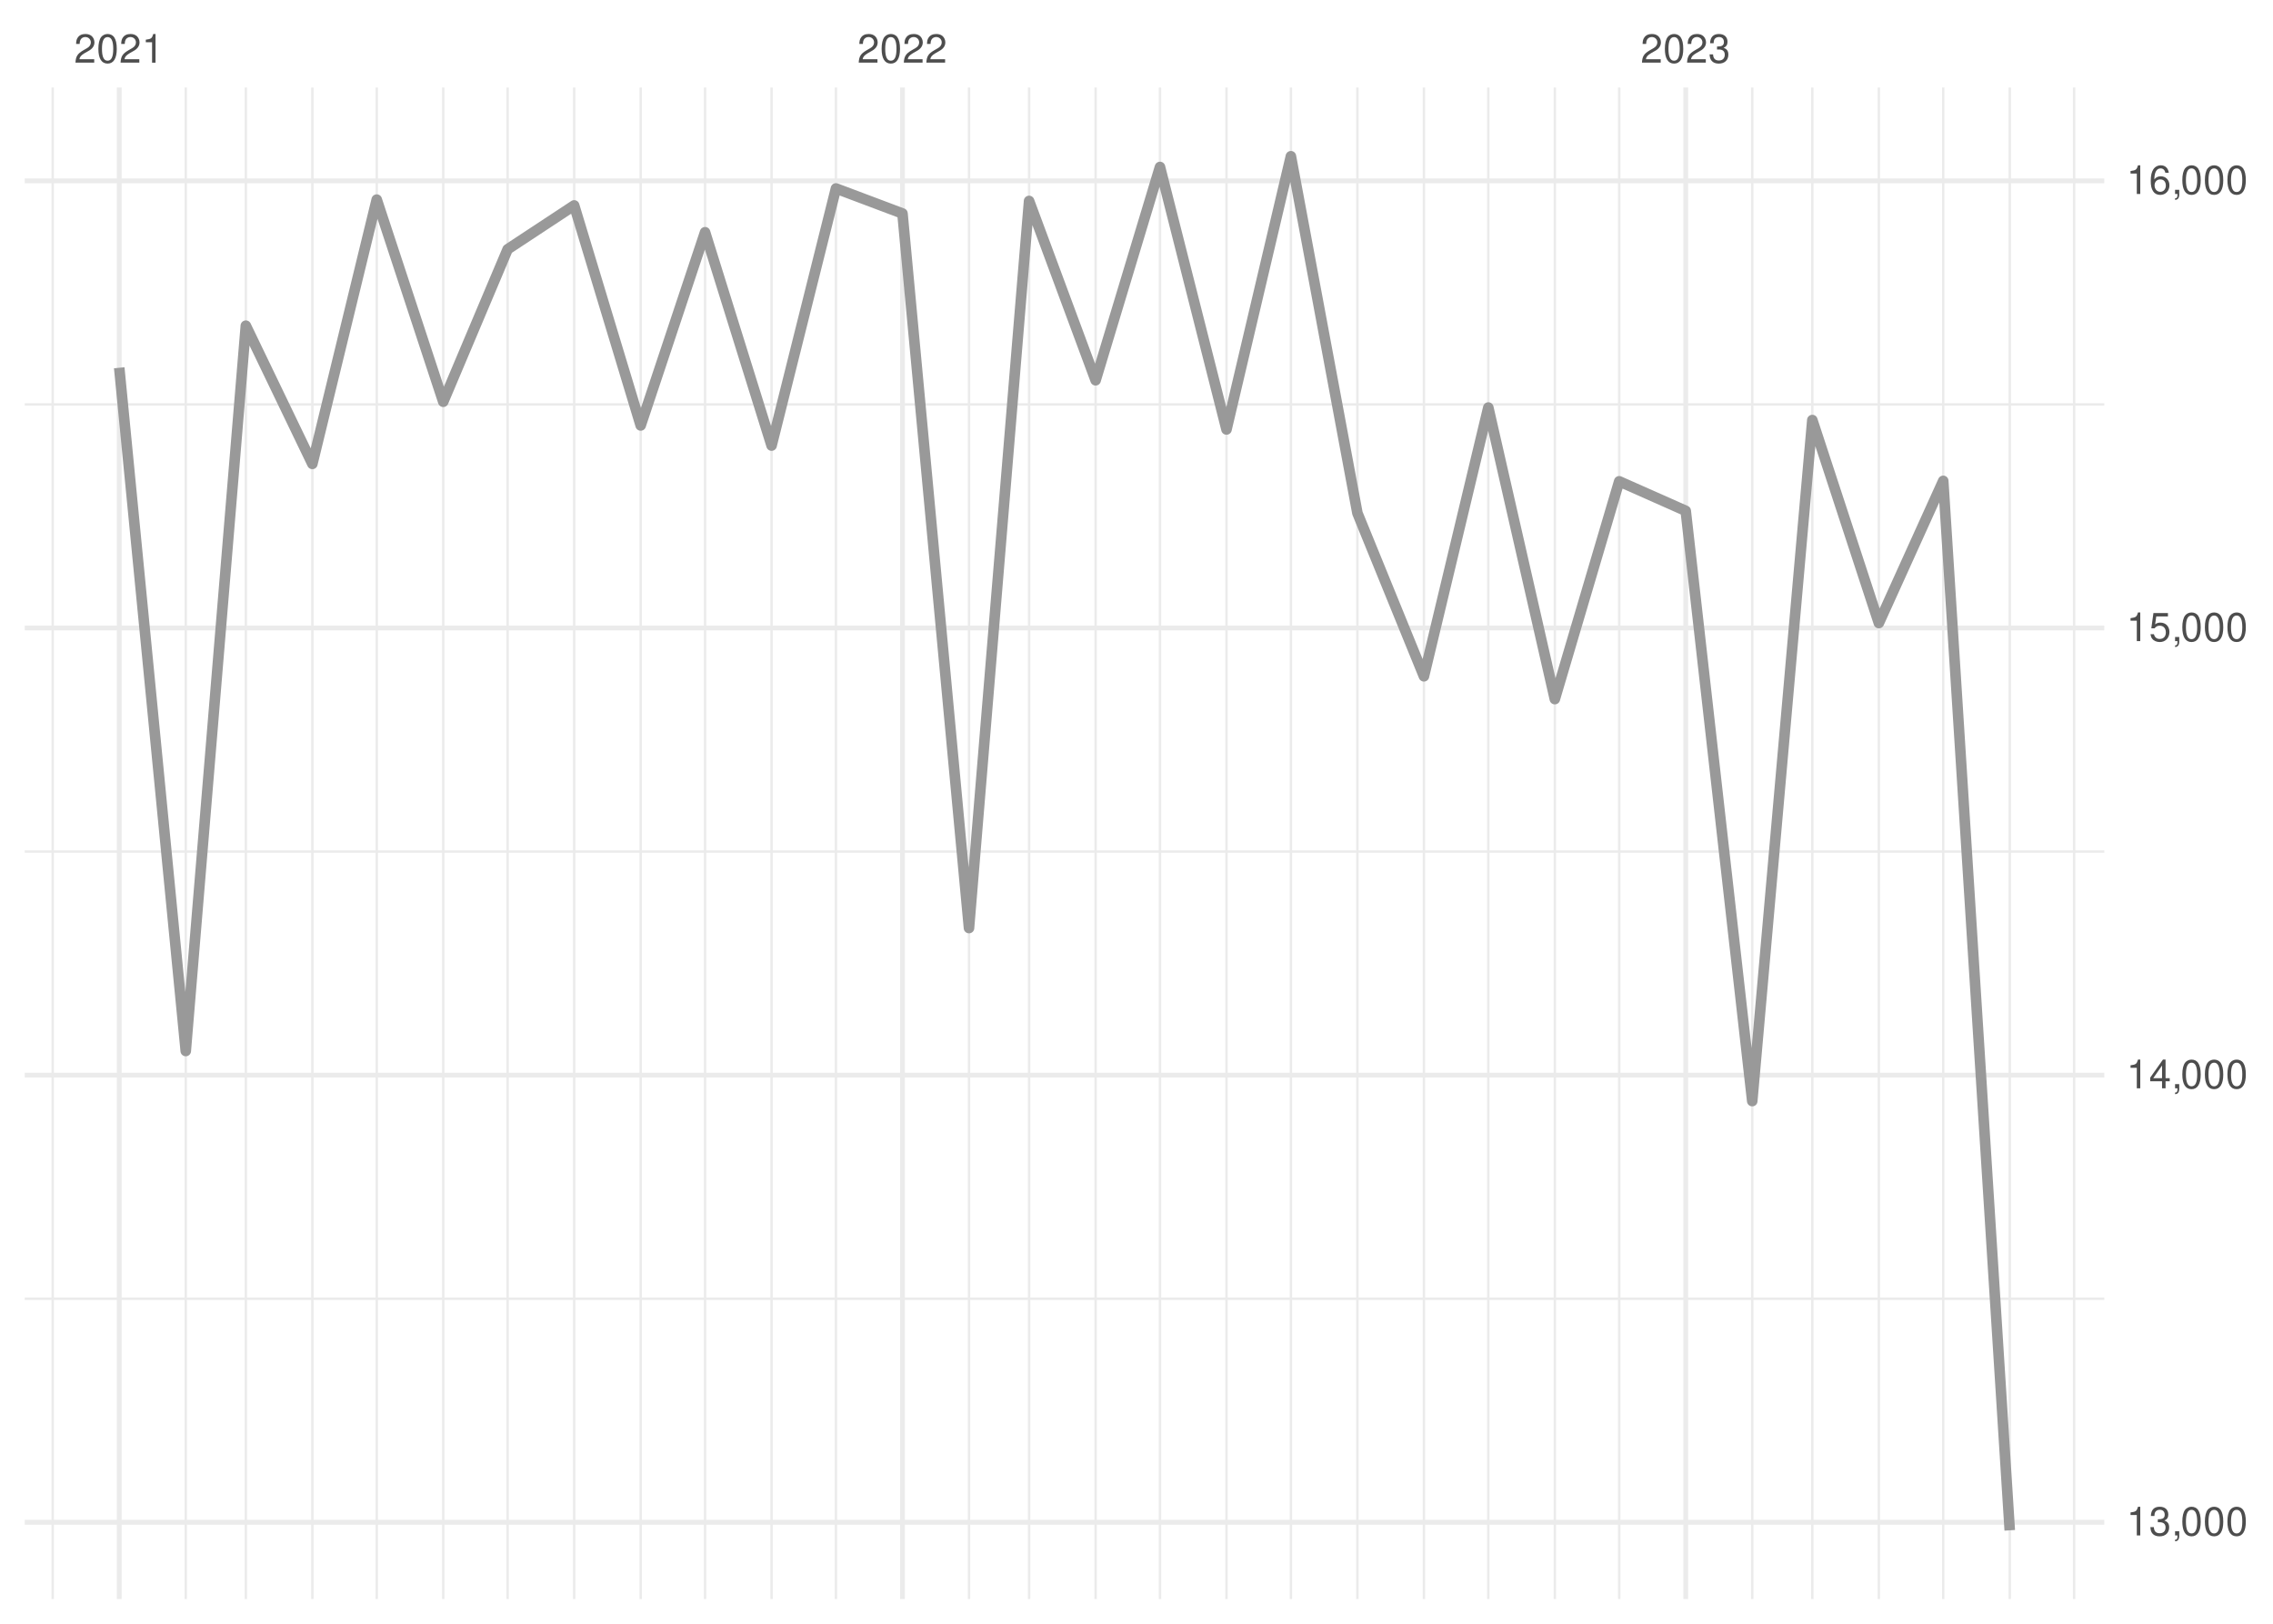
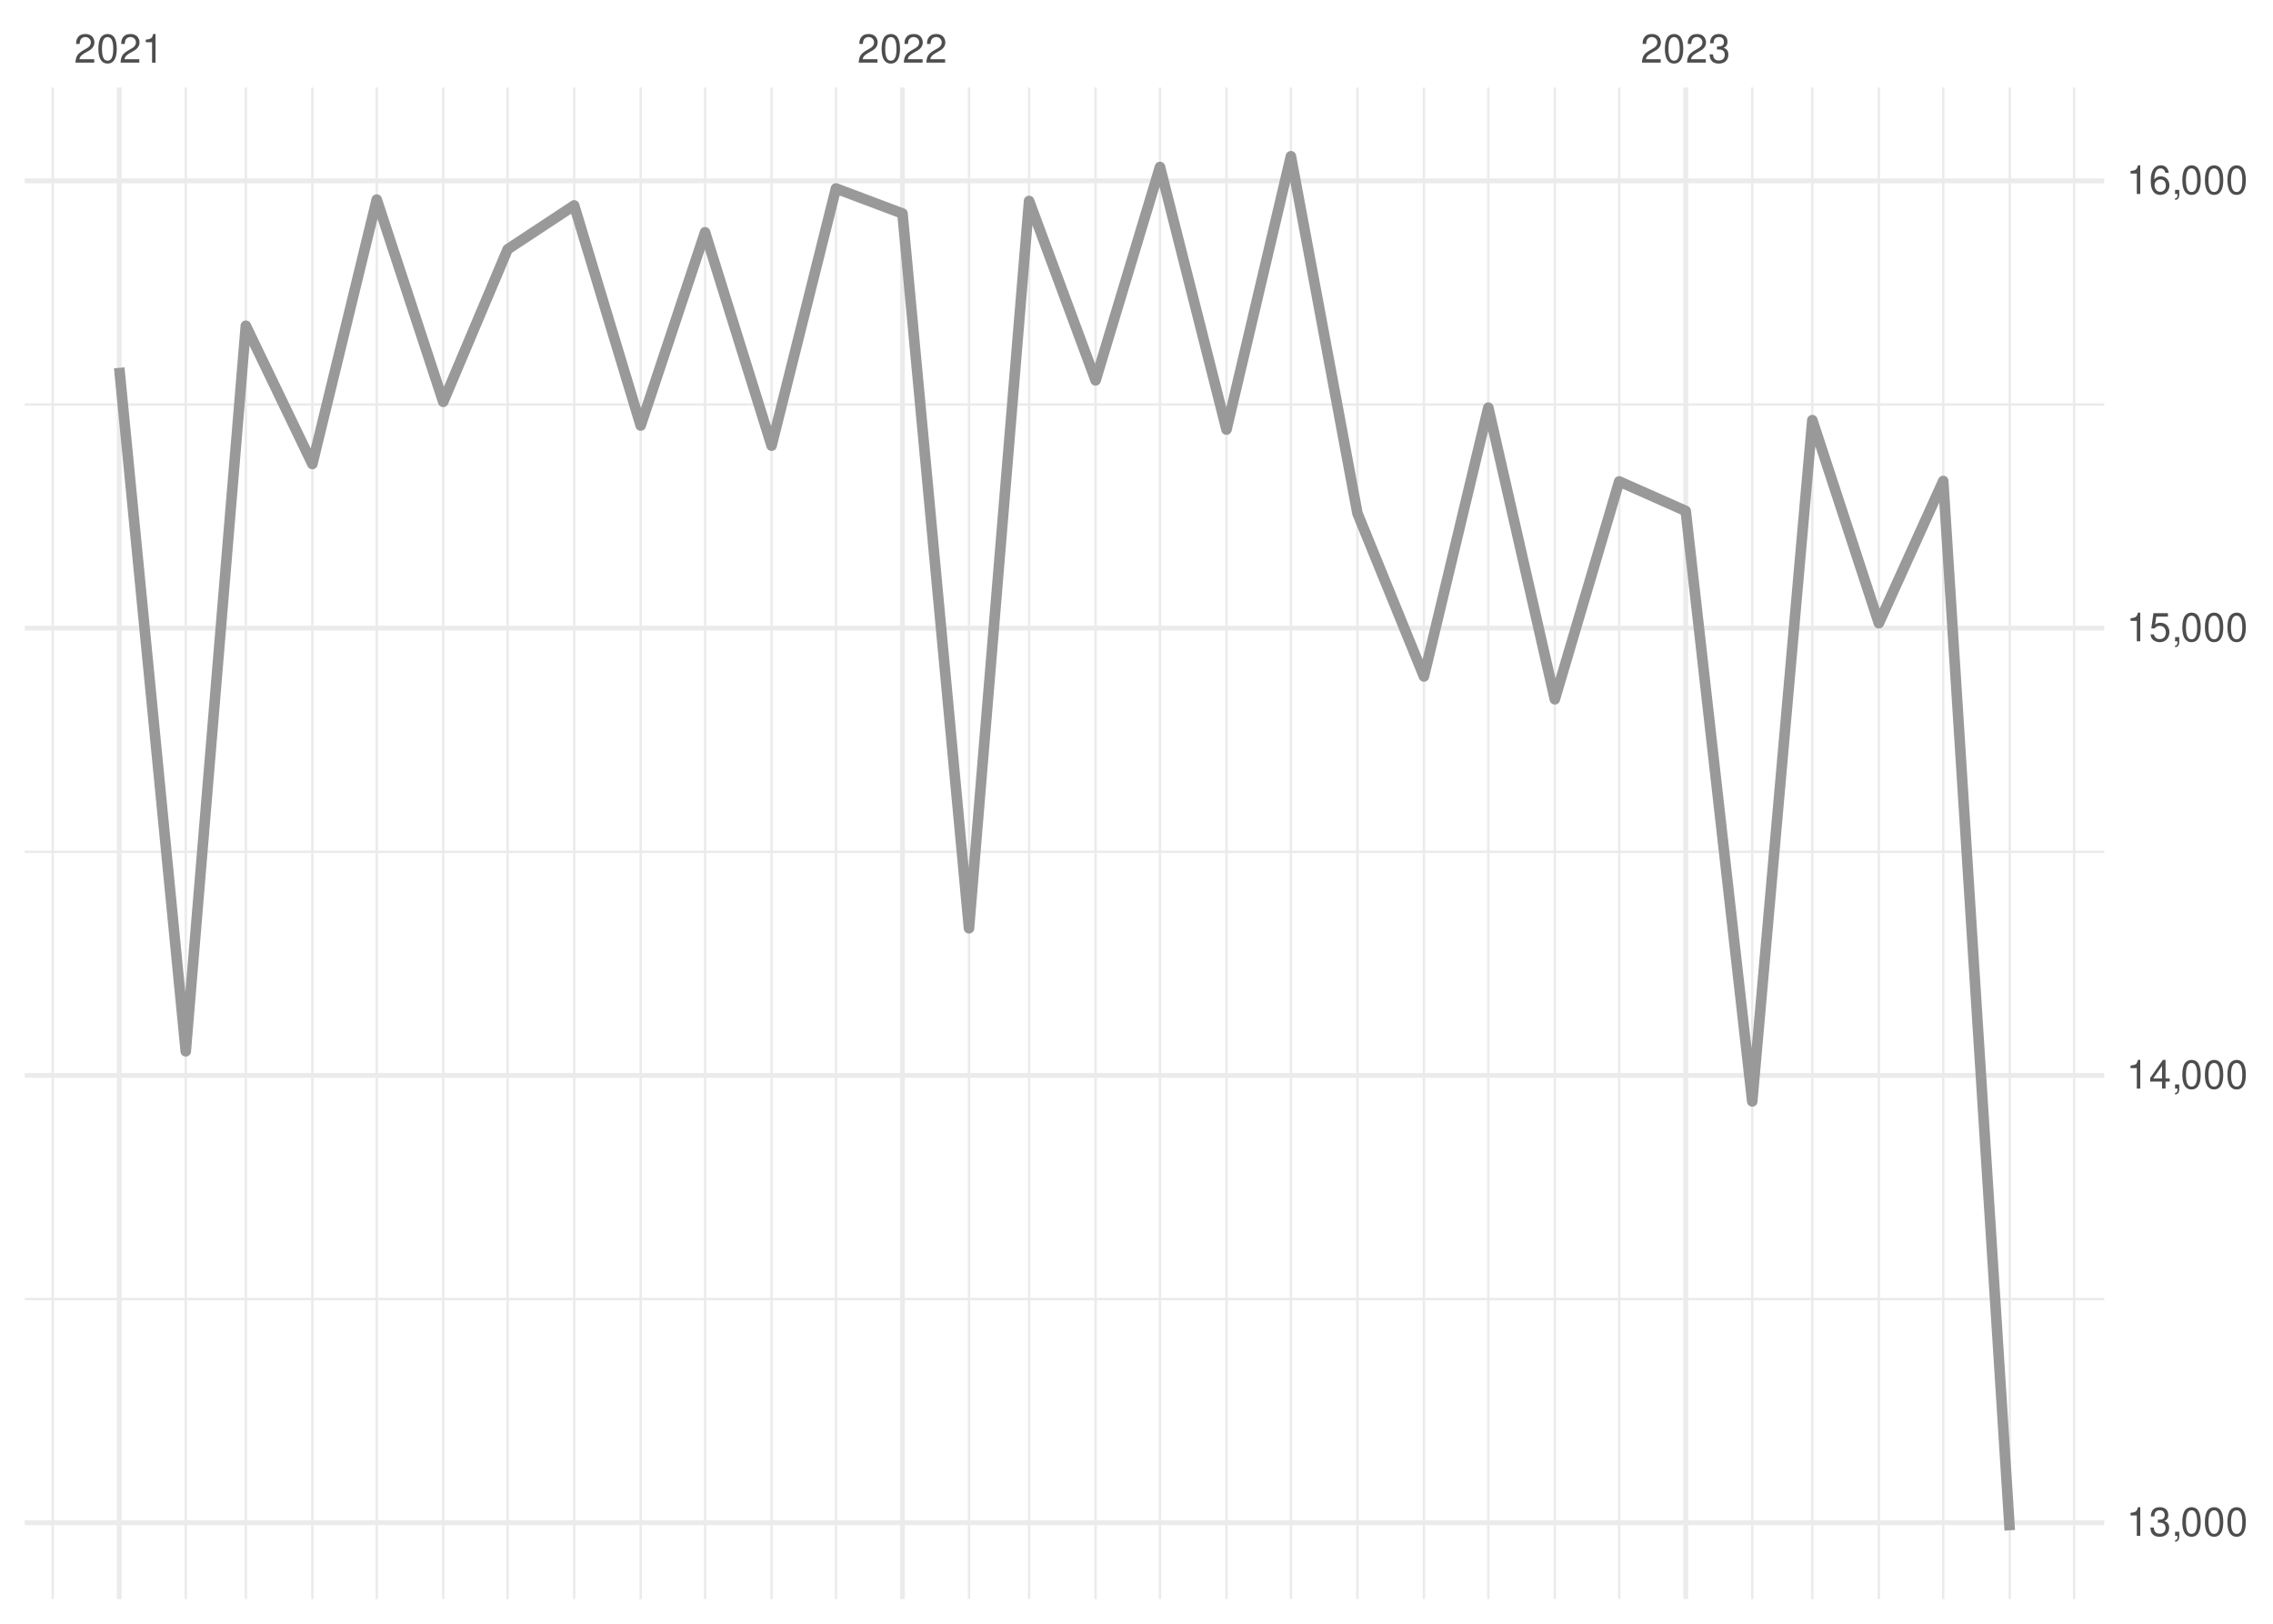
<svg xmlns="http://www.w3.org/2000/svg" xmlns:xlink="http://www.w3.org/1999/xlink" width="504pt" height="360pt" viewBox="0 0 504 360" version="1.1">
  <defs>
    <g>
      <symbol overflow="visible" id="glyph0-0">
        <path style="stroke:none;" d="" />
      </symbol>
      <symbol overflow="visible" id="glyph0-1">
        <path style="stroke:none;" d="M 4.453 -0.766 L 1.172 -0.766 C 1.25 -1.297 1.531 -1.625 2.297 -2.094 L 3.172 -2.594 C 4.047 -3.062 4.5 -3.719 4.5 -4.5 C 4.5 -5.031 4.281 -5.531 3.922 -5.875 C 3.547 -6.203 3.094 -6.359 2.5 -6.359 C 1.703 -6.359 1.125 -6.078 0.781 -5.531 C 0.547 -5.203 0.453 -4.797 0.438 -4.156 L 1.219 -4.156 C 1.234 -4.594 1.297 -4.844 1.406 -5.062 C 1.594 -5.438 2 -5.688 2.469 -5.688 C 3.172 -5.688 3.703 -5.172 3.703 -4.484 C 3.703 -3.969 3.406 -3.531 2.859 -3.219 L 2.047 -2.75 C 0.75 -2 0.375 -1.406 0.297 -0.016 L 4.453 -0.016 Z M 4.453 -0.766 " />
      </symbol>
      <symbol overflow="visible" id="glyph0-2">
        <path style="stroke:none;" d="M 2.422 -6.359 C 1.844 -6.359 1.312 -6.094 0.984 -5.672 C 0.578 -5.109 0.375 -4.25 0.375 -3.078 C 0.375 -0.938 1.078 0.203 2.422 0.203 C 3.734 0.203 4.453 -0.938 4.453 -3.031 C 4.453 -4.25 4.266 -5.078 3.859 -5.672 C 3.531 -6.109 3.016 -6.359 2.422 -6.359 Z M 2.422 -5.672 C 3.25 -5.672 3.672 -4.828 3.672 -3.094 C 3.672 -1.281 3.266 -0.438 2.406 -0.438 C 1.578 -0.438 1.172 -1.312 1.172 -3.062 C 1.172 -4.828 1.578 -5.672 2.422 -5.672 Z M 2.422 -5.672 " />
      </symbol>
      <symbol overflow="visible" id="glyph0-3">
        <path style="stroke:none;" d="M 2.281 -4.531 L 2.281 0 L 3.047 0 L 3.047 -6.359 L 2.547 -6.359 C 2.266 -5.391 2.094 -5.25 0.891 -5.094 L 0.891 -4.531 Z M 2.281 -4.531 " />
      </symbol>
      <symbol overflow="visible" id="glyph0-4">
        <path style="stroke:none;" d="M 1.938 -2.922 L 2.359 -2.922 C 3.203 -2.922 3.656 -2.531 3.656 -1.766 C 3.656 -0.969 3.172 -0.484 2.375 -0.484 C 1.516 -0.484 1.109 -0.922 1.062 -1.844 L 0.281 -1.844 C 0.312 -1.344 0.406 -1 0.547 -0.719 C 0.875 -0.109 1.484 0.203 2.344 0.203 C 3.625 0.203 4.453 -0.578 4.453 -1.781 C 4.453 -2.594 4.141 -3.031 3.391 -3.297 C 3.969 -3.531 4.266 -3.969 4.266 -4.609 C 4.266 -5.703 3.547 -6.359 2.359 -6.359 C 1.109 -6.359 0.438 -5.656 0.406 -4.312 L 1.188 -4.312 C 1.203 -4.703 1.234 -4.922 1.328 -5.109 C 1.5 -5.469 1.891 -5.688 2.375 -5.688 C 3.062 -5.688 3.469 -5.266 3.469 -4.578 C 3.469 -4.141 3.312 -3.859 2.969 -3.719 C 2.766 -3.625 2.484 -3.594 1.938 -3.578 Z M 1.938 -2.922 " />
      </symbol>
      <symbol overflow="visible" id="glyph0-5">
        <path style="stroke:none;" d="M 0.766 -0.922 L 0.766 0 L 1.297 0 L 1.297 0.156 C 1.297 0.766 1.172 0.938 0.766 0.953 L 0.766 1.297 C 1.344 1.312 1.688 0.891 1.688 0.141 L 1.688 -0.922 Z M 0.766 -0.922 " />
      </symbol>
      <symbol overflow="visible" id="glyph0-6">
        <path style="stroke:none;" d="M 2.875 -1.547 L 2.875 0 L 3.656 0 L 3.656 -1.547 L 4.578 -1.547 L 4.578 -2.234 L 3.656 -2.234 L 3.656 -6.359 L 3.078 -6.359 L 0.25 -2.359 L 0.25 -1.547 Z M 2.875 -2.234 L 0.922 -2.234 L 2.875 -5.047 Z M 2.875 -2.234 " />
      </symbol>
      <symbol overflow="visible" id="glyph0-7">
        <path style="stroke:none;" d="M 4.188 -6.234 L 0.969 -6.234 L 0.5 -2.844 L 1.219 -2.844 C 1.578 -3.266 1.875 -3.422 2.359 -3.422 C 3.203 -3.422 3.719 -2.844 3.719 -1.922 C 3.719 -1.031 3.203 -0.484 2.359 -0.484 C 1.688 -0.484 1.266 -0.828 1.078 -1.531 L 0.312 -1.531 C 0.406 -1.016 0.5 -0.781 0.688 -0.547 C 1.031 -0.078 1.672 0.203 2.375 0.203 C 3.641 0.203 4.516 -0.719 4.516 -2.031 C 4.516 -3.266 3.688 -4.109 2.5 -4.109 C 2.062 -4.109 1.703 -4 1.344 -3.734 L 1.594 -5.469 L 4.188 -5.469 Z M 4.188 -6.234 " />
      </symbol>
      <symbol overflow="visible" id="glyph0-8">
        <path style="stroke:none;" d="M 4.375 -4.703 C 4.234 -5.75 3.562 -6.359 2.609 -6.359 C 1.922 -6.359 1.312 -6.031 0.938 -5.453 C 0.547 -4.828 0.375 -4.062 0.375 -2.906 C 0.375 -1.828 0.531 -1.156 0.906 -0.594 C 1.234 -0.078 1.781 0.203 2.469 0.203 C 3.656 0.203 4.516 -0.688 4.516 -1.922 C 4.516 -3.094 3.719 -3.922 2.609 -3.922 C 1.984 -3.922 1.5 -3.688 1.172 -3.234 C 1.172 -4.797 1.672 -5.672 2.562 -5.672 C 3.109 -5.672 3.484 -5.328 3.609 -4.703 Z M 2.5 -3.234 C 3.25 -3.234 3.719 -2.703 3.719 -1.859 C 3.719 -1.062 3.188 -0.484 2.484 -0.484 C 1.766 -0.484 1.219 -1.094 1.219 -1.906 C 1.219 -2.688 1.734 -3.234 2.5 -3.234 Z M 2.5 -3.234 " />
      </symbol>
    </g>
    <clipPath id="clip1">
      <path d="M 5.48 287 L 466.59 287 L 466.59 289 L 5.48 289 Z M 5.48 287 " />
    </clipPath>
    <clipPath id="clip2">
      <path d="M 5.48 188 L 466.59 188 L 466.59 190 L 5.48 190 Z M 5.48 188 " />
    </clipPath>
    <clipPath id="clip3">
      <path d="M 5.48 89 L 466.59 89 L 466.59 90 L 5.48 90 Z M 5.48 89 " />
    </clipPath>
    <clipPath id="clip4">
      <path d="M 11 19.41 L 12 19.41 L 12 354.52 L 11 354.52 Z M 11 19.41 " />
    </clipPath>
    <clipPath id="clip5">
      <path d="M 40 19.41 L 42 19.41 L 42 354.52 L 40 354.52 Z M 40 19.41 " />
    </clipPath>
    <clipPath id="clip6">
      <path d="M 54 19.41 L 55 19.41 L 55 354.52 L 54 354.52 Z M 54 19.41 " />
    </clipPath>
    <clipPath id="clip7">
      <path d="M 68 19.41 L 70 19.41 L 70 354.52 L 68 354.52 Z M 68 19.41 " />
    </clipPath>
    <clipPath id="clip8">
      <path d="M 83 19.41 L 84 19.41 L 84 354.52 L 83 354.52 Z M 83 19.41 " />
    </clipPath>
    <clipPath id="clip9">
      <path d="M 98 19.41 L 99 19.41 L 99 354.52 L 98 354.52 Z M 98 19.41 " />
    </clipPath>
    <clipPath id="clip10">
      <path d="M 112 19.41 L 113 19.41 L 113 354.52 L 112 354.52 Z M 112 19.41 " />
    </clipPath>
    <clipPath id="clip11">
      <path d="M 127 19.41 L 128 19.41 L 128 354.52 L 127 354.52 Z M 127 19.41 " />
    </clipPath>
    <clipPath id="clip12">
      <path d="M 141 19.41 L 143 19.41 L 143 354.52 L 141 354.52 Z M 141 19.41 " />
    </clipPath>
    <clipPath id="clip13">
      <path d="M 156 19.41 L 157 19.41 L 157 354.52 L 156 354.52 Z M 156 19.41 " />
    </clipPath>
    <clipPath id="clip14">
      <path d="M 170 19.41 L 172 19.41 L 172 354.52 L 170 354.52 Z M 170 19.41 " />
    </clipPath>
    <clipPath id="clip15">
      <path d="M 185 19.41 L 186 19.41 L 186 354.52 L 185 354.52 Z M 185 19.41 " />
    </clipPath>
    <clipPath id="clip16">
      <path d="M 214 19.41 L 216 19.41 L 216 354.52 L 214 354.52 Z M 214 19.41 " />
    </clipPath>
    <clipPath id="clip17">
      <path d="M 227 19.41 L 229 19.41 L 229 354.52 L 227 354.52 Z M 227 19.41 " />
    </clipPath>
    <clipPath id="clip18">
      <path d="M 242 19.41 L 244 19.41 L 244 354.52 L 242 354.52 Z M 242 19.41 " />
    </clipPath>
    <clipPath id="clip19">
      <path d="M 256 19.41 L 258 19.41 L 258 354.52 L 256 354.52 Z M 256 19.41 " />
    </clipPath>
    <clipPath id="clip20">
      <path d="M 271 19.41 L 273 19.41 L 273 354.52 L 271 354.52 Z M 271 19.41 " />
    </clipPath>
    <clipPath id="clip21">
      <path d="M 285 19.41 L 287 19.41 L 287 354.52 L 285 354.52 Z M 285 19.41 " />
    </clipPath>
    <clipPath id="clip22">
      <path d="M 300 19.41 L 302 19.41 L 302 354.52 L 300 354.52 Z M 300 19.41 " />
    </clipPath>
    <clipPath id="clip23">
      <path d="M 315 19.41 L 316 19.41 L 316 354.52 L 315 354.52 Z M 315 19.41 " />
    </clipPath>
    <clipPath id="clip24">
      <path d="M 329 19.41 L 331 19.41 L 331 354.52 L 329 354.52 Z M 329 19.41 " />
    </clipPath>
    <clipPath id="clip25">
      <path d="M 344 19.41 L 346 19.41 L 346 354.52 L 344 354.52 Z M 344 19.41 " />
    </clipPath>
    <clipPath id="clip26">
      <path d="M 358 19.41 L 360 19.41 L 360 354.52 L 358 354.52 Z M 358 19.41 " />
    </clipPath>
    <clipPath id="clip27">
      <path d="M 388 19.41 L 389 19.41 L 389 354.52 L 388 354.52 Z M 388 19.41 " />
    </clipPath>
    <clipPath id="clip28">
      <path d="M 401 19.41 L 403 19.41 L 403 354.52 L 401 354.52 Z M 401 19.41 " />
    </clipPath>
    <clipPath id="clip29">
      <path d="M 416 19.41 L 417 19.41 L 417 354.52 L 416 354.52 Z M 416 19.41 " />
    </clipPath>
    <clipPath id="clip30">
      <path d="M 430 19.41 L 432 19.41 L 432 354.52 L 430 354.52 Z M 430 19.41 " />
    </clipPath>
    <clipPath id="clip31">
      <path d="M 445 19.41 L 446 19.41 L 446 354.52 L 445 354.52 Z M 445 19.41 " />
    </clipPath>
    <clipPath id="clip32">
      <path d="M 459 19.41 L 461 19.41 L 461 354.52 L 459 354.52 Z M 459 19.41 " />
    </clipPath>
    <clipPath id="clip33">
-       <path d="M 5.48 336 L 466.59 336 L 466.59 339 L 5.48 339 Z M 5.48 336 " />
+       <path d="M 5.48 337 L 466.59 337 L 466.59 339 L 5.48 339 Z M 5.48 337 " />
    </clipPath>
    <clipPath id="clip34">
      <path d="M 5.48 237 L 466.59 237 L 466.59 239 L 5.48 239 Z M 5.48 237 " />
    </clipPath>
    <clipPath id="clip35">
      <path d="M 5.48 138 L 466.59 138 L 466.59 140 L 5.48 140 Z M 5.48 138 " />
    </clipPath>
    <clipPath id="clip36">
      <path d="M 5.48 39 L 466.59 39 L 466.59 41 L 5.48 41 Z M 5.48 39 " />
    </clipPath>
    <clipPath id="clip37">
      <path d="M 25 19.41 L 27 19.41 L 27 354.52 L 25 354.52 Z M 25 19.41 " />
    </clipPath>
    <clipPath id="clip38">
      <path d="M 199 19.41 L 201 19.41 L 201 354.52 L 199 354.52 Z M 199 19.41 " />
    </clipPath>
    <clipPath id="clip39">
      <path d="M 373 19.41 L 375 19.41 L 375 354.52 L 373 354.52 Z M 373 19.41 " />
    </clipPath>
  </defs>
  <g id="surface26">
    <rect x="0" y="0" width="504" height="360" style="fill:rgb(100%,100%,100%);fill-opacity:1;stroke:none;" />
    <g clip-path="url(#clip1)" clip-rule="nonzero">
-       <path style="fill:none;stroke-width:0.533;stroke-linecap:butt;stroke-linejoin:round;stroke:rgb(92.157%,92.157%,92.157%);stroke-opacity:1;stroke-miterlimit:10;" d="M 5.48 287.938 L 466.59 287.938 " />
+       <path style="fill:none;stroke-width:0.533;stroke-linecap:butt;stroke-linejoin:round;stroke:rgb(92.157%,92.157%,92.157%);stroke-opacity:1;stroke-miterlimit:10;" d="M 5.48 288.02 L 466.59 288.02 " />
    </g>
    <g clip-path="url(#clip2)" clip-rule="nonzero">
-       <path style="fill:none;stroke-width:0.533;stroke-linecap:butt;stroke-linejoin:round;stroke:rgb(92.157%,92.157%,92.157%);stroke-opacity:1;stroke-miterlimit:10;" d="M 5.48 188.801 L 466.59 188.801 " />
+       <path style="fill:none;stroke-width:0.533;stroke-linecap:butt;stroke-linejoin:round;stroke:rgb(92.157%,92.157%,92.157%);stroke-opacity:1;stroke-miterlimit:10;" d="M 5.48 188.852 L 466.59 188.852 " />
    </g>
    <g clip-path="url(#clip3)" clip-rule="nonzero">
-       <path style="fill:none;stroke-width:0.533;stroke-linecap:butt;stroke-linejoin:round;stroke:rgb(92.157%,92.157%,92.157%);stroke-opacity:1;stroke-miterlimit:10;" d="M 5.48 89.664 L 466.59 89.664 " />
+       <path style="fill:none;stroke-width:0.533;stroke-linecap:butt;stroke-linejoin:round;stroke:rgb(92.157%,92.157%,92.157%);stroke-opacity:1;stroke-miterlimit:10;" d="M 5.48 89.68 L 466.59 89.68 " />
    </g>
    <g clip-path="url(#clip4)" clip-rule="nonzero">
      <path style="fill:none;stroke-width:0.533;stroke-linecap:butt;stroke-linejoin:round;stroke:rgb(92.157%,92.157%,92.157%);stroke-opacity:1;stroke-miterlimit:10;" d="M 11.688 354.52 L 11.688 19.41 " />
    </g>
    <g clip-path="url(#clip5)" clip-rule="nonzero">
      <path style="fill:none;stroke-width:0.533;stroke-linecap:butt;stroke-linejoin:round;stroke:rgb(92.157%,92.157%,92.157%);stroke-opacity:1;stroke-miterlimit:10;" d="M 41.188 354.52 L 41.188 19.41 " />
    </g>
    <g clip-path="url(#clip6)" clip-rule="nonzero">
      <path style="fill:none;stroke-width:0.533;stroke-linecap:butt;stroke-linejoin:round;stroke:rgb(92.157%,92.157%,92.157%);stroke-opacity:1;stroke-miterlimit:10;" d="M 54.512 354.52 L 54.512 19.41 " />
    </g>
    <g clip-path="url(#clip7)" clip-rule="nonzero">
      <path style="fill:none;stroke-width:0.533;stroke-linecap:butt;stroke-linejoin:round;stroke:rgb(92.157%,92.157%,92.157%);stroke-opacity:1;stroke-miterlimit:10;" d="M 69.262 354.52 L 69.262 19.41 " />
    </g>
    <g clip-path="url(#clip8)" clip-rule="nonzero">
      <path style="fill:none;stroke-width:0.533;stroke-linecap:butt;stroke-linejoin:round;stroke:rgb(92.157%,92.157%,92.157%);stroke-opacity:1;stroke-miterlimit:10;" d="M 83.535 354.52 L 83.535 19.41 " />
    </g>
    <g clip-path="url(#clip9)" clip-rule="nonzero">
      <path style="fill:none;stroke-width:0.533;stroke-linecap:butt;stroke-linejoin:round;stroke:rgb(92.157%,92.157%,92.157%);stroke-opacity:1;stroke-miterlimit:10;" d="M 98.285 354.52 L 98.285 19.41 " />
    </g>
    <g clip-path="url(#clip10)" clip-rule="nonzero">
      <path style="fill:none;stroke-width:0.533;stroke-linecap:butt;stroke-linejoin:round;stroke:rgb(92.157%,92.157%,92.157%);stroke-opacity:1;stroke-miterlimit:10;" d="M 112.562 354.52 L 112.562 19.41 " />
    </g>
    <g clip-path="url(#clip11)" clip-rule="nonzero">
      <path style="fill:none;stroke-width:0.533;stroke-linecap:butt;stroke-linejoin:round;stroke:rgb(92.157%,92.157%,92.157%);stroke-opacity:1;stroke-miterlimit:10;" d="M 127.312 354.52 L 127.312 19.41 " />
    </g>
    <g clip-path="url(#clip12)" clip-rule="nonzero">
      <path style="fill:none;stroke-width:0.533;stroke-linecap:butt;stroke-linejoin:round;stroke:rgb(92.157%,92.157%,92.157%);stroke-opacity:1;stroke-miterlimit:10;" d="M 142.062 354.52 L 142.062 19.41 " />
    </g>
    <g clip-path="url(#clip13)" clip-rule="nonzero">
      <path style="fill:none;stroke-width:0.533;stroke-linecap:butt;stroke-linejoin:round;stroke:rgb(92.157%,92.157%,92.157%);stroke-opacity:1;stroke-miterlimit:10;" d="M 156.336 354.52 L 156.336 19.41 " />
    </g>
    <g clip-path="url(#clip14)" clip-rule="nonzero">
      <path style="fill:none;stroke-width:0.533;stroke-linecap:butt;stroke-linejoin:round;stroke:rgb(92.157%,92.157%,92.157%);stroke-opacity:1;stroke-miterlimit:10;" d="M 171.086 354.52 L 171.086 19.41 " />
    </g>
    <g clip-path="url(#clip15)" clip-rule="nonzero">
      <path style="fill:none;stroke-width:0.533;stroke-linecap:butt;stroke-linejoin:round;stroke:rgb(92.157%,92.157%,92.157%);stroke-opacity:1;stroke-miterlimit:10;" d="M 185.359 354.52 L 185.359 19.41 " />
    </g>
    <g clip-path="url(#clip16)" clip-rule="nonzero">
      <path style="fill:none;stroke-width:0.533;stroke-linecap:butt;stroke-linejoin:round;stroke:rgb(92.157%,92.157%,92.157%);stroke-opacity:1;stroke-miterlimit:10;" d="M 214.859 354.52 L 214.859 19.41 " />
    </g>
    <g clip-path="url(#clip17)" clip-rule="nonzero">
      <path style="fill:none;stroke-width:0.533;stroke-linecap:butt;stroke-linejoin:round;stroke:rgb(92.157%,92.157%,92.157%);stroke-opacity:1;stroke-miterlimit:10;" d="M 228.184 354.52 L 228.184 19.41 " />
    </g>
    <g clip-path="url(#clip18)" clip-rule="nonzero">
      <path style="fill:none;stroke-width:0.533;stroke-linecap:butt;stroke-linejoin:round;stroke:rgb(92.157%,92.157%,92.157%);stroke-opacity:1;stroke-miterlimit:10;" d="M 242.934 354.52 L 242.934 19.41 " />
    </g>
    <g clip-path="url(#clip19)" clip-rule="nonzero">
      <path style="fill:none;stroke-width:0.533;stroke-linecap:butt;stroke-linejoin:round;stroke:rgb(92.157%,92.157%,92.157%);stroke-opacity:1;stroke-miterlimit:10;" d="M 257.207 354.52 L 257.207 19.41 " />
    </g>
    <g clip-path="url(#clip20)" clip-rule="nonzero">
      <path style="fill:none;stroke-width:0.533;stroke-linecap:butt;stroke-linejoin:round;stroke:rgb(92.157%,92.157%,92.157%);stroke-opacity:1;stroke-miterlimit:10;" d="M 271.957 354.52 L 271.957 19.41 " />
    </g>
    <g clip-path="url(#clip21)" clip-rule="nonzero">
      <path style="fill:none;stroke-width:0.533;stroke-linecap:butt;stroke-linejoin:round;stroke:rgb(92.157%,92.157%,92.157%);stroke-opacity:1;stroke-miterlimit:10;" d="M 286.234 354.52 L 286.234 19.41 " />
    </g>
    <g clip-path="url(#clip22)" clip-rule="nonzero">
      <path style="fill:none;stroke-width:0.533;stroke-linecap:butt;stroke-linejoin:round;stroke:rgb(92.157%,92.157%,92.157%);stroke-opacity:1;stroke-miterlimit:10;" d="M 300.984 354.52 L 300.984 19.41 " />
    </g>
    <g clip-path="url(#clip23)" clip-rule="nonzero">
      <path style="fill:none;stroke-width:0.533;stroke-linecap:butt;stroke-linejoin:round;stroke:rgb(92.157%,92.157%,92.157%);stroke-opacity:1;stroke-miterlimit:10;" d="M 315.734 354.52 L 315.734 19.41 " />
    </g>
    <g clip-path="url(#clip24)" clip-rule="nonzero">
      <path style="fill:none;stroke-width:0.533;stroke-linecap:butt;stroke-linejoin:round;stroke:rgb(92.157%,92.157%,92.157%);stroke-opacity:1;stroke-miterlimit:10;" d="M 330.008 354.52 L 330.008 19.41 " />
    </g>
    <g clip-path="url(#clip25)" clip-rule="nonzero">
      <path style="fill:none;stroke-width:0.533;stroke-linecap:butt;stroke-linejoin:round;stroke:rgb(92.157%,92.157%,92.157%);stroke-opacity:1;stroke-miterlimit:10;" d="M 344.758 354.52 L 344.758 19.41 " />
    </g>
    <g clip-path="url(#clip26)" clip-rule="nonzero">
      <path style="fill:none;stroke-width:0.533;stroke-linecap:butt;stroke-linejoin:round;stroke:rgb(92.157%,92.157%,92.157%);stroke-opacity:1;stroke-miterlimit:10;" d="M 359.031 354.52 L 359.031 19.41 " />
    </g>
    <g clip-path="url(#clip27)" clip-rule="nonzero">
      <path style="fill:none;stroke-width:0.533;stroke-linecap:butt;stroke-linejoin:round;stroke:rgb(92.157%,92.157%,92.157%);stroke-opacity:1;stroke-miterlimit:10;" d="M 388.531 354.52 L 388.531 19.41 " />
    </g>
    <g clip-path="url(#clip28)" clip-rule="nonzero">
      <path style="fill:none;stroke-width:0.533;stroke-linecap:butt;stroke-linejoin:round;stroke:rgb(92.157%,92.157%,92.157%);stroke-opacity:1;stroke-miterlimit:10;" d="M 401.855 354.52 L 401.855 19.41 " />
    </g>
    <g clip-path="url(#clip29)" clip-rule="nonzero">
      <path style="fill:none;stroke-width:0.533;stroke-linecap:butt;stroke-linejoin:round;stroke:rgb(92.157%,92.157%,92.157%);stroke-opacity:1;stroke-miterlimit:10;" d="M 416.605 354.52 L 416.605 19.41 " />
    </g>
    <g clip-path="url(#clip30)" clip-rule="nonzero">
      <path style="fill:none;stroke-width:0.533;stroke-linecap:butt;stroke-linejoin:round;stroke:rgb(92.157%,92.157%,92.157%);stroke-opacity:1;stroke-miterlimit:10;" d="M 430.879 354.52 L 430.879 19.41 " />
    </g>
    <g clip-path="url(#clip31)" clip-rule="nonzero">
      <path style="fill:none;stroke-width:0.533;stroke-linecap:butt;stroke-linejoin:round;stroke:rgb(92.157%,92.157%,92.157%);stroke-opacity:1;stroke-miterlimit:10;" d="M 445.629 354.52 L 445.629 19.41 " />
    </g>
    <g clip-path="url(#clip32)" clip-rule="nonzero">
      <path style="fill:none;stroke-width:0.533;stroke-linecap:butt;stroke-linejoin:round;stroke:rgb(92.157%,92.157%,92.157%);stroke-opacity:1;stroke-miterlimit:10;" d="M 459.902 354.52 L 459.902 19.41 " />
    </g>
    <g clip-path="url(#clip33)" clip-rule="nonzero">
-       <path style="fill:none;stroke-width:1.067;stroke-linecap:butt;stroke-linejoin:round;stroke:rgb(92.157%,92.157%,92.157%);stroke-opacity:1;stroke-miterlimit:10;" d="M 5.48 337.504 L 466.59 337.504 " />
+       <path style="fill:none;stroke-width:1.067;stroke-linecap:butt;stroke-linejoin:round;stroke:rgb(92.157%,92.157%,92.157%);stroke-opacity:1;stroke-miterlimit:10;" d="M 5.48 337.602 L 466.59 337.602 " />
    </g>
    <g clip-path="url(#clip34)" clip-rule="nonzero">
-       <path style="fill:none;stroke-width:1.067;stroke-linecap:butt;stroke-linejoin:round;stroke:rgb(92.157%,92.157%,92.157%);stroke-opacity:1;stroke-miterlimit:10;" d="M 5.48 238.367 L 466.59 238.367 " />
+       <path style="fill:none;stroke-width:1.067;stroke-linecap:butt;stroke-linejoin:round;stroke:rgb(92.157%,92.157%,92.157%);stroke-opacity:1;stroke-miterlimit:10;" d="M 5.48 238.434 L 466.59 238.434 " />
    </g>
    <g clip-path="url(#clip35)" clip-rule="nonzero">
-       <path style="fill:none;stroke-width:1.067;stroke-linecap:butt;stroke-linejoin:round;stroke:rgb(92.157%,92.157%,92.157%);stroke-opacity:1;stroke-miterlimit:10;" d="M 5.48 139.23 L 466.59 139.23 " />
+       <path style="fill:none;stroke-width:1.067;stroke-linecap:butt;stroke-linejoin:round;stroke:rgb(92.157%,92.157%,92.157%);stroke-opacity:1;stroke-miterlimit:10;" d="M 5.48 139.266 L 466.59 139.266 " />
    </g>
    <g clip-path="url(#clip36)" clip-rule="nonzero">
-       <path style="fill:none;stroke-width:1.067;stroke-linecap:butt;stroke-linejoin:round;stroke:rgb(92.157%,92.157%,92.157%);stroke-opacity:1;stroke-miterlimit:10;" d="M 5.48 40.094 L 466.59 40.094 " />
+       <path style="fill:none;stroke-width:1.067;stroke-linecap:butt;stroke-linejoin:round;stroke:rgb(92.157%,92.157%,92.157%);stroke-opacity:1;stroke-miterlimit:10;" d="M 5.48 40.098 L 466.59 40.098 " />
    </g>
    <g clip-path="url(#clip37)" clip-rule="nonzero">
      <path style="fill:none;stroke-width:1.067;stroke-linecap:butt;stroke-linejoin:round;stroke:rgb(92.157%,92.157%,92.157%);stroke-opacity:1;stroke-miterlimit:10;" d="M 26.438 354.52 L 26.438 19.41 " />
    </g>
    <g clip-path="url(#clip38)" clip-rule="nonzero">
      <path style="fill:none;stroke-width:1.067;stroke-linecap:butt;stroke-linejoin:round;stroke:rgb(92.157%,92.157%,92.157%);stroke-opacity:1;stroke-miterlimit:10;" d="M 200.109 354.52 L 200.109 19.41 " />
    </g>
    <g clip-path="url(#clip39)" clip-rule="nonzero">
      <path style="fill:none;stroke-width:1.067;stroke-linecap:butt;stroke-linejoin:round;stroke:rgb(92.157%,92.157%,92.157%);stroke-opacity:1;stroke-miterlimit:10;" d="M 373.781 354.52 L 373.781 19.41 " />
    </g>
-     <path style="fill:none;stroke-width:2.347;stroke-linecap:butt;stroke-linejoin:round;stroke:rgb(60%,60%,60%);stroke-opacity:1;stroke-miterlimit:10;" d="M 26.438 81.535 L 41.188 233.016 L 54.512 72.215 L 69.262 102.848 L 83.535 44.258 L 98.285 89.07 L 112.562 55.262 L 127.312 45.547 L 142.062 94.324 L 156.336 51.496 L 171.086 98.785 L 185.359 41.781 L 200.109 47.332 L 214.859 205.754 L 228.184 44.559 L 242.934 84.309 L 257.207 37.023 L 271.957 95.215 L 286.234 34.645 L 300.984 113.754 L 315.734 149.938 L 330.008 90.359 L 344.758 154.996 L 359.031 106.715 L 373.781 113.258 L 388.531 244.117 L 401.855 93.133 L 416.605 138.141 L 430.879 106.617 L 445.629 339.289 " />
+     <path style="fill:none;stroke-width:2.347;stroke-linecap:butt;stroke-linejoin:round;stroke:rgb(60%,60%,60%);stroke-opacity:1;stroke-miterlimit:10;" d="M 26.438 81.551 L 41.188 233.078 L 54.512 72.227 L 69.262 102.871 L 83.535 44.262 L 98.285 89.086 L 112.562 55.27 L 127.312 45.551 L 142.062 94.344 L 156.336 51.5 L 171.086 98.805 L 185.359 41.785 L 200.109 47.336 L 214.859 205.809 L 228.184 44.559 L 242.934 84.328 L 257.207 37.023 L 271.957 95.234 L 286.234 34.645 L 300.984 113.781 L 315.734 149.977 L 330.008 90.375 L 344.758 155.035 L 359.031 106.738 L 373.781 113.285 L 388.531 244.188 L 401.855 93.152 L 416.605 138.176 L 430.879 106.641 L 445.629 339.289 " />
    <g style="fill:rgb(30.196%,30.196%,30.196%);fill-opacity:1;">
      <use xlink:href="#glyph0-1" x="16.438" y="13.896" />
      <use xlink:href="#glyph0-2" x="21.438" y="13.896" />
      <use xlink:href="#glyph0-1" x="26.438" y="13.896" />
      <use xlink:href="#glyph0-3" x="31.438" y="13.896" />
    </g>
    <g style="fill:rgb(30.196%,30.196%,30.196%);fill-opacity:1;">
      <use xlink:href="#glyph0-1" x="190.109" y="13.896" />
      <use xlink:href="#glyph0-2" x="195.109" y="13.896" />
      <use xlink:href="#glyph0-1" x="200.109" y="13.896" />
      <use xlink:href="#glyph0-1" x="205.109" y="13.896" />
    </g>
    <g style="fill:rgb(30.196%,30.196%,30.196%);fill-opacity:1;">
      <use xlink:href="#glyph0-1" x="363.781" y="13.896" />
      <use xlink:href="#glyph0-2" x="368.781" y="13.896" />
      <use xlink:href="#glyph0-1" x="373.781" y="13.896" />
      <use xlink:href="#glyph0-4" x="378.781" y="13.896" />
    </g>
    <g style="fill:rgb(30.196%,30.196%,30.196%);fill-opacity:1;">
-       <use xlink:href="#glyph0-3" x="471.52" y="340.419" />
-       <use xlink:href="#glyph0-4" x="476.52" y="340.419" />
-       <use xlink:href="#glyph0-5" x="481.52" y="340.419" />
-       <use xlink:href="#glyph0-2" x="483.52" y="340.419" />
-       <use xlink:href="#glyph0-2" x="488.52" y="340.419" />
-       <use xlink:href="#glyph0-2" x="493.52" y="340.419" />
-     </g>
-     <g style="fill:rgb(30.196%,30.196%,30.196%);fill-opacity:1;">
-       <use xlink:href="#glyph0-3" x="471.52" y="241.282" />
-       <use xlink:href="#glyph0-6" x="476.52" y="241.282" />
-       <use xlink:href="#glyph0-5" x="481.52" y="241.282" />
-       <use xlink:href="#glyph0-2" x="483.52" y="241.282" />
-       <use xlink:href="#glyph0-2" x="488.52" y="241.282" />
-       <use xlink:href="#glyph0-2" x="493.52" y="241.282" />
-     </g>
-     <g style="fill:rgb(30.196%,30.196%,30.196%);fill-opacity:1;">
-       <use xlink:href="#glyph0-3" x="471.52" y="142.146" />
-       <use xlink:href="#glyph0-7" x="476.52" y="142.146" />
-       <use xlink:href="#glyph0-5" x="481.52" y="142.146" />
-       <use xlink:href="#glyph0-2" x="483.52" y="142.146" />
-       <use xlink:href="#glyph0-2" x="488.52" y="142.146" />
-       <use xlink:href="#glyph0-2" x="493.52" y="142.146" />
-     </g>
-     <g style="fill:rgb(30.196%,30.196%,30.196%);fill-opacity:1;">
-       <use xlink:href="#glyph0-3" x="471.52" y="43.009" />
-       <use xlink:href="#glyph0-8" x="476.52" y="43.009" />
-       <use xlink:href="#glyph0-5" x="481.52" y="43.009" />
-       <use xlink:href="#glyph0-2" x="483.52" y="43.009" />
-       <use xlink:href="#glyph0-2" x="488.52" y="43.009" />
-       <use xlink:href="#glyph0-2" x="493.52" y="43.009" />
+       <use xlink:href="#glyph0-3" x="471.52" y="340.517" />
+       <use xlink:href="#glyph0-4" x="476.52" y="340.517" />
+       <use xlink:href="#glyph0-5" x="481.52" y="340.517" />
+       <use xlink:href="#glyph0-2" x="483.52" y="340.517" />
+       <use xlink:href="#glyph0-2" x="488.52" y="340.517" />
+       <use xlink:href="#glyph0-2" x="493.52" y="340.517" />
+     </g>
+     <g style="fill:rgb(30.196%,30.196%,30.196%);fill-opacity:1;">
+       <use xlink:href="#glyph0-3" x="471.52" y="241.349" />
+       <use xlink:href="#glyph0-6" x="476.52" y="241.349" />
+       <use xlink:href="#glyph0-5" x="481.52" y="241.349" />
+       <use xlink:href="#glyph0-2" x="483.52" y="241.349" />
+       <use xlink:href="#glyph0-2" x="488.52" y="241.349" />
+       <use xlink:href="#glyph0-2" x="493.52" y="241.349" />
+     </g>
+     <g style="fill:rgb(30.196%,30.196%,30.196%);fill-opacity:1;">
+       <use xlink:href="#glyph0-3" x="471.52" y="142.181" />
+       <use xlink:href="#glyph0-7" x="476.52" y="142.181" />
+       <use xlink:href="#glyph0-5" x="481.52" y="142.181" />
+       <use xlink:href="#glyph0-2" x="483.52" y="142.181" />
+       <use xlink:href="#glyph0-2" x="488.52" y="142.181" />
+       <use xlink:href="#glyph0-2" x="493.52" y="142.181" />
+     </g>
+     <g style="fill:rgb(30.196%,30.196%,30.196%);fill-opacity:1;">
+       <use xlink:href="#glyph0-3" x="471.52" y="43.013" />
+       <use xlink:href="#glyph0-8" x="476.52" y="43.013" />
+       <use xlink:href="#glyph0-5" x="481.52" y="43.013" />
+       <use xlink:href="#glyph0-2" x="483.52" y="43.013" />
+       <use xlink:href="#glyph0-2" x="488.52" y="43.013" />
+       <use xlink:href="#glyph0-2" x="493.52" y="43.013" />
    </g>
  </g>
</svg>
